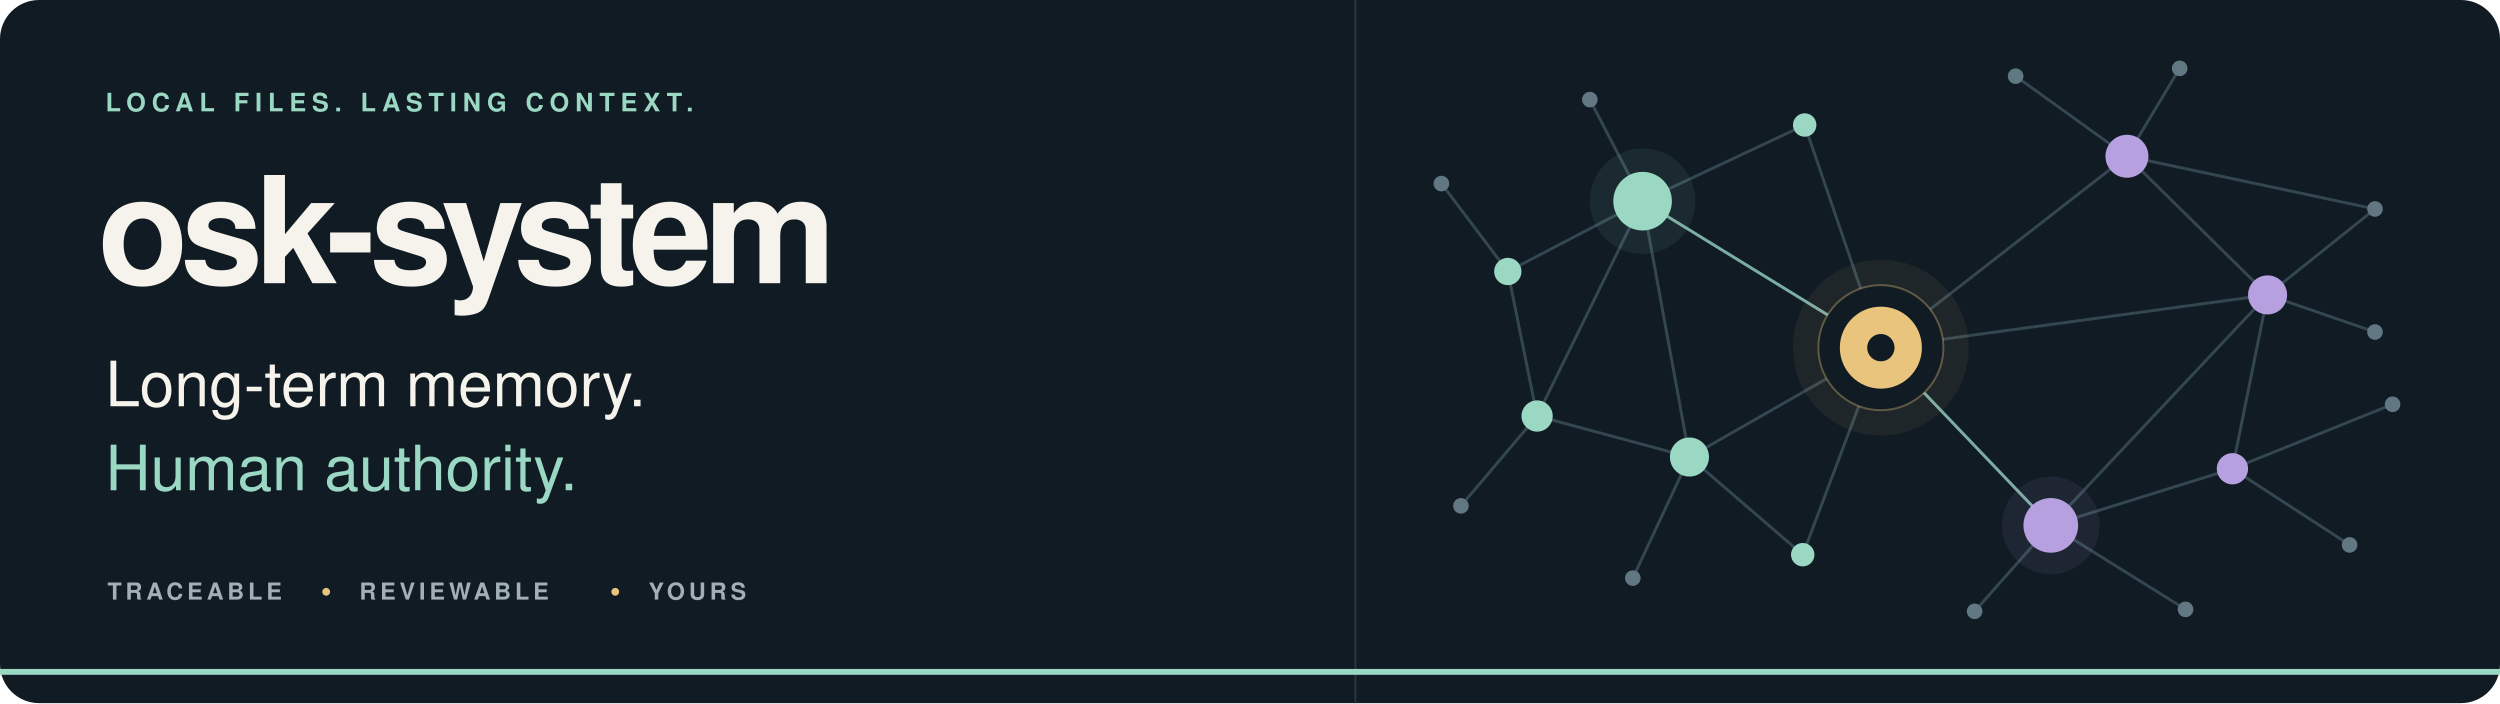
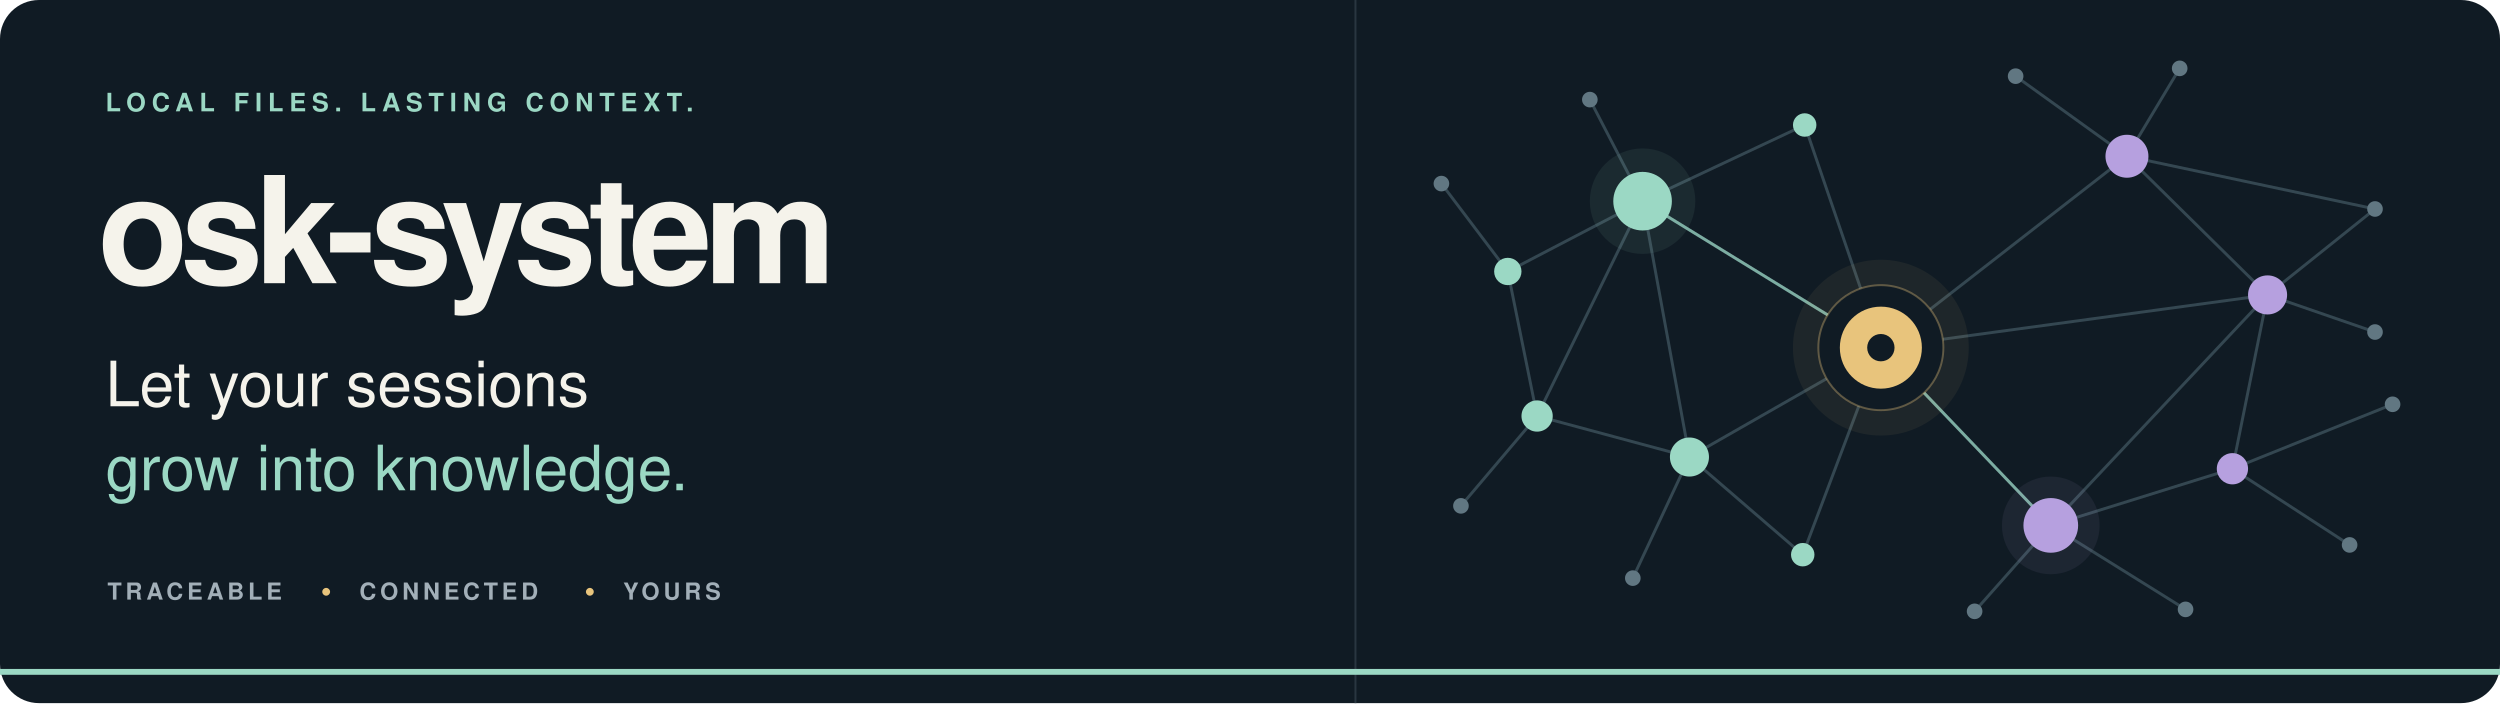
<svg xmlns="http://www.w3.org/2000/svg" width="1280" height="360" viewBox="0 0 1280 360" role="img" aria-labelledby="title desc">
  <rect width="1280" height="360" rx="20" fill="#101b24" />
  <path d="M694 0v360" stroke="#293640" />
  <path d="M0 344h1280" stroke="#9bd8c4" stroke-width="3" />
  <g font-family="-apple-system, BlinkMacSystemFont, 'Segoe UI', Helvetica, Arial, sans-serif">
    <text x="54" y="57" fill="#9bd8c4" font-size="13" font-weight="600" letter-spacing="3">LOCAL FILES. LASTING CONTEXT.</text>
    <text x="50" y="145" fill="#f5f3eb" font-size="76" font-weight="700" letter-spacing="-4">osk-system</text>
-     <text x="54" y="208" fill="#f5f3eb" font-size="32" font-weight="400">Long-term memory.</text>
-     <text x="54" y="251" fill="#9bd8c4" font-size="32" font-weight="400">Human authority.</text>
+     <text x="54" y="208" fill="#f5f3eb" font-size="32" font-weight="400">Let your sessions</text>
+     <text x="54" y="251" fill="#9bd8c4" font-size="32" font-weight="400">grow into knowledge.</text>
    <text x="55" y="307" fill="#a2afb8" font-size="12" font-weight="600" letter-spacing="2">TRACEABLE</text>
    <circle cx="167" cy="303" r="2" fill="#e8c47c" />
-     <text x="184" y="307" fill="#a2afb8" font-size="12" font-weight="600" letter-spacing="2">REVIEWABLE</text>
-     <circle cx="315" cy="303" r="2" fill="#e8c47c" />
-     <text x="332" y="307" fill="#a2afb8" font-size="12" font-weight="600" letter-spacing="2">YOURS</text>
+     <text x="184" y="307" fill="#a2afb8" font-size="12" font-weight="600" letter-spacing="2">CONNECTED</text>
+     <circle cx="302" cy="303" r="2" fill="#e8c47c" />
+     <text x="319" y="307" fill="#a2afb8" font-size="12" font-weight="600" letter-spacing="2">YOURS</text>
  </g>
  <g fill="none" stroke="#344751" stroke-width="1.5">
    <path d="M963 178 841 103 772 139 787 213 865 234 963 178 1050 269 1143 240 1161 151 1089 80 963 178" />
    <path d="M841 103 814 51M841 103 924 64M841 103 865 234M841 103 787 213M772 139 738 94M787 213 748 259M865 234 836 296M865 234 923 284M1050 269 1011 313M1050 269 1119 312M1050 269 1161 151M1143 240 1203 279M1143 240 1225 207M1161 151 1216 107M1161 151 1216 170M1089 80 1116 35M1089 80 1032 39M1089 80 1216 107M963 178 1161 151M963 178 924 64M963 178 923 284" />
  </g>
  <g fill="none" stroke="#9bd8c4" stroke-width="1.5" opacity=".7">
    <path d="M841 103 963 178 1050 269" />
  </g>
  <g fill="#617782">
    <circle cx="814" cy="51" r="4" />
    <circle cx="738" cy="94" r="4" />
    <circle cx="748" cy="259" r="4" />
    <circle cx="836" cy="296" r="4" />
    <circle cx="1011" cy="313" r="4" />
    <circle cx="1119" cy="312" r="4" />
    <circle cx="1203" cy="279" r="4" />
    <circle cx="1225" cy="207" r="4" />
    <circle cx="1216" cy="107" r="4" />
    <circle cx="1216" cy="170" r="4" />
    <circle cx="1116" cy="35" r="4" />
    <circle cx="1032" cy="39" r="4" />
  </g>
  <g fill="#9bd8c4">
    <circle cx="772" cy="139" r="7" />
    <circle cx="787" cy="213" r="8" />
    <circle cx="865" cy="234" r="10" />
    <circle cx="924" cy="64" r="6" />
    <circle cx="923" cy="284" r="6" />
  </g>
  <g fill="#b6a0df">
    <circle cx="1089" cy="80" r="11" />
    <circle cx="1161" cy="151" r="10" />
    <circle cx="1143" cy="240" r="8" />
  </g>
  <circle cx="841" cy="103" r="27" fill="#9bd8c4" opacity=".08" />
  <circle cx="841" cy="103" r="15" fill="#9bd8c4" />
  <circle cx="1050" cy="269" r="25" fill="#b6a0df" opacity=".08" />
  <circle cx="1050" cy="269" r="14" fill="#b6a0df" />
  <circle cx="963" cy="178" r="45" fill="#e8c47c" opacity=".07" />
  <circle cx="963" cy="178" r="32" fill="#101b24" stroke="#e8c47c" stroke-opacity=".35" />
  <circle cx="963" cy="178" r="21" fill="#e8c47c" />
  <circle cx="963" cy="178" r="7" fill="#101b24" />
</svg>
